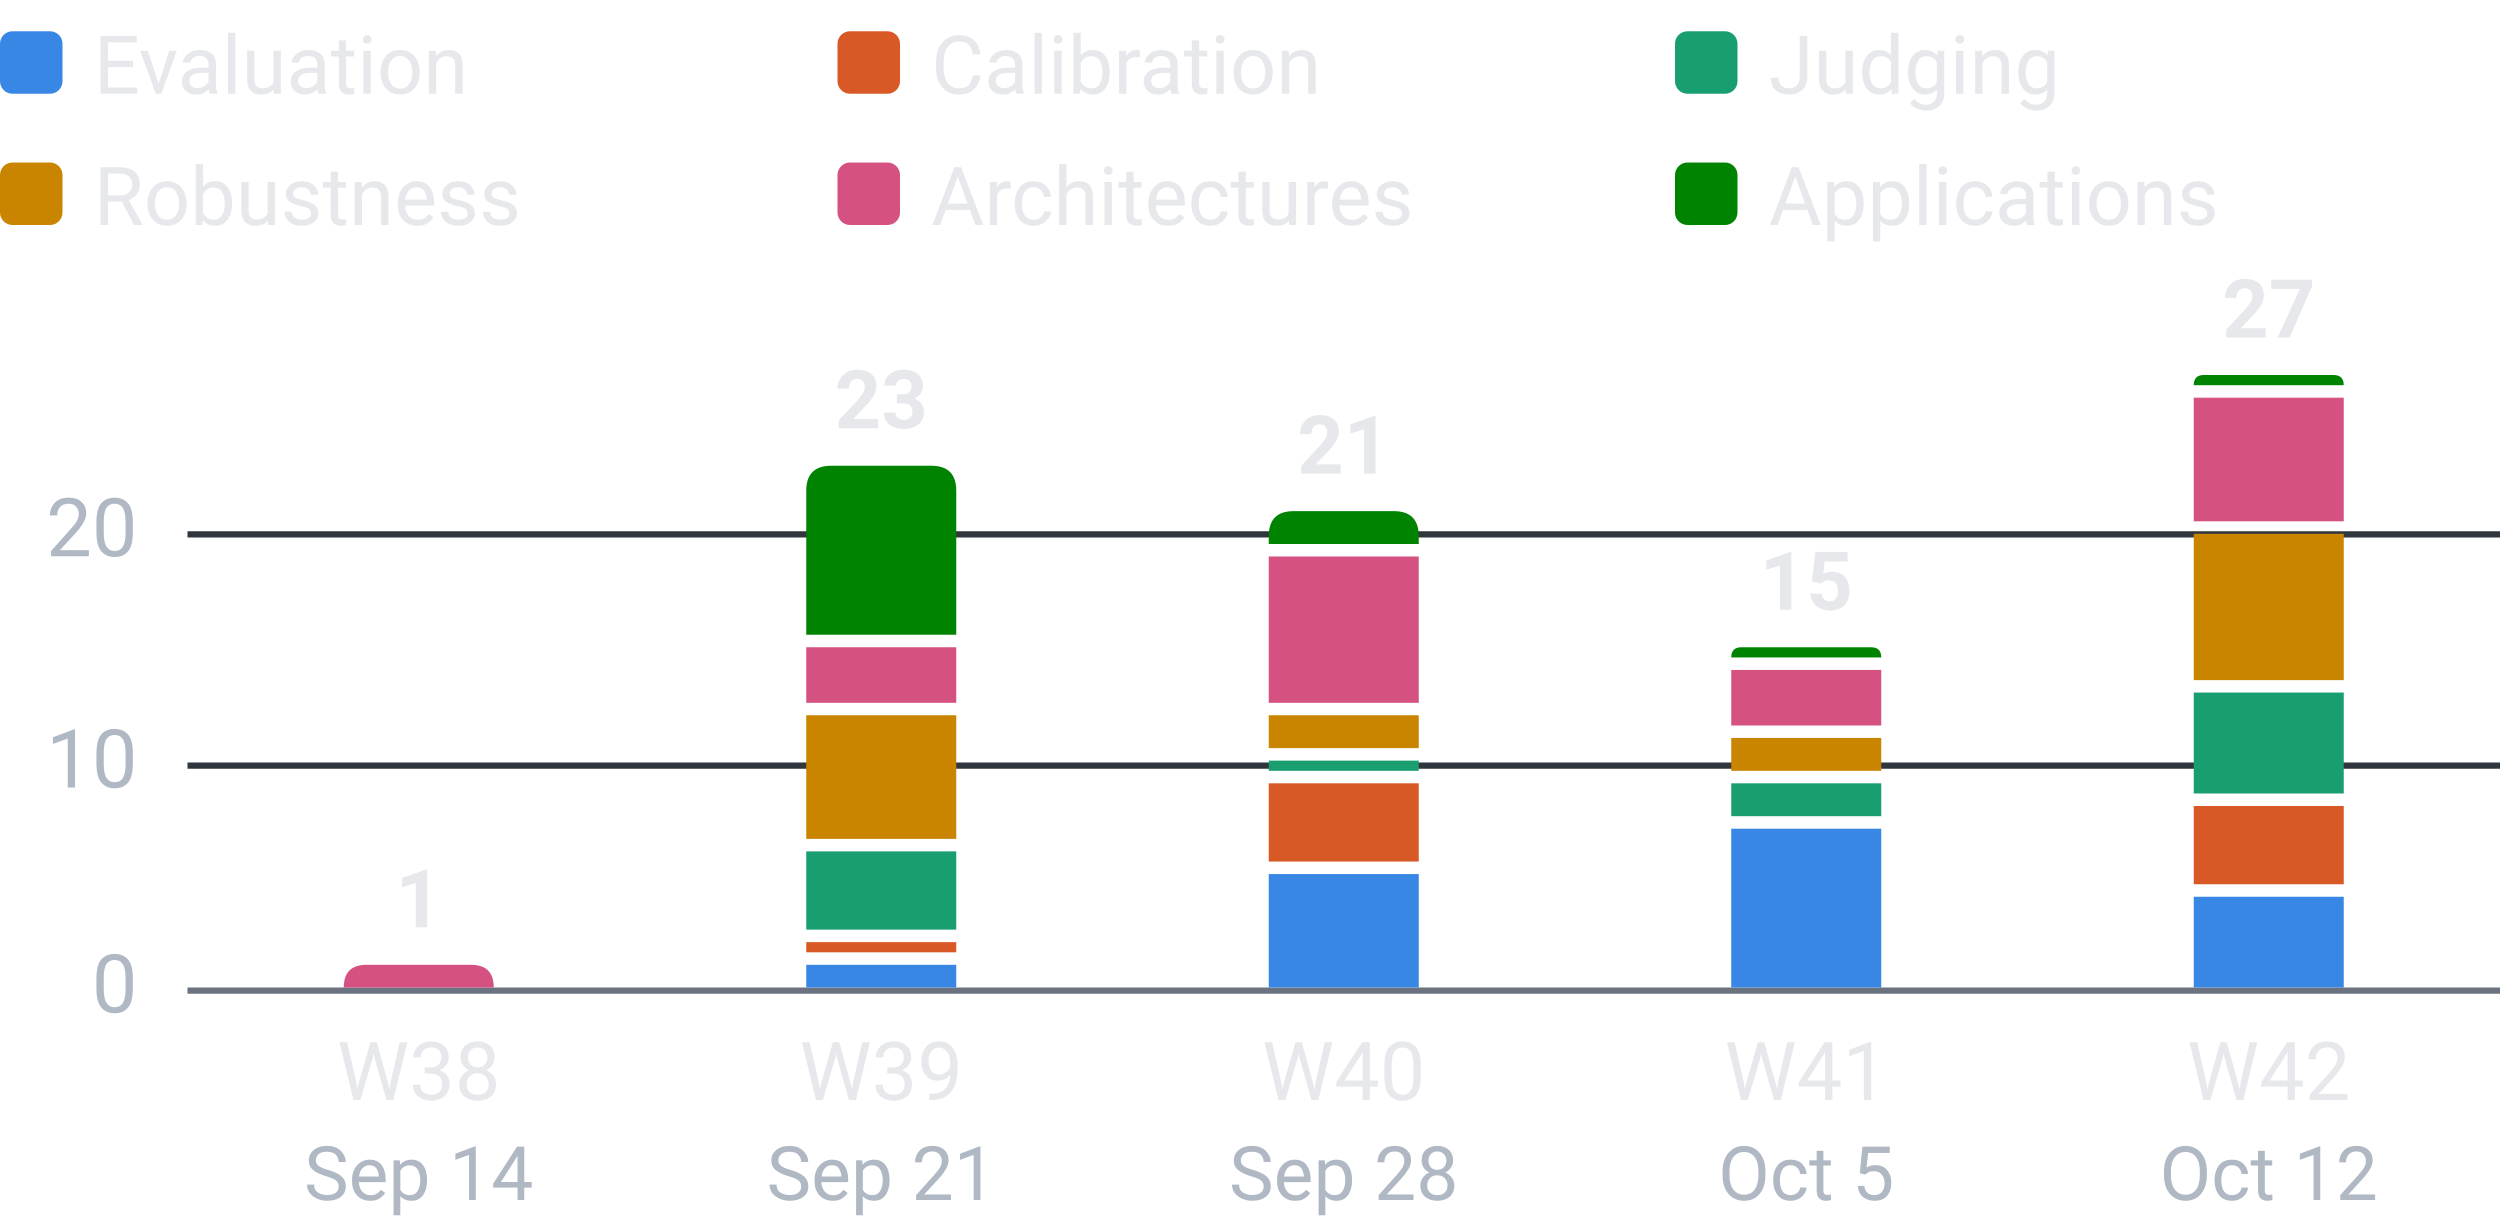
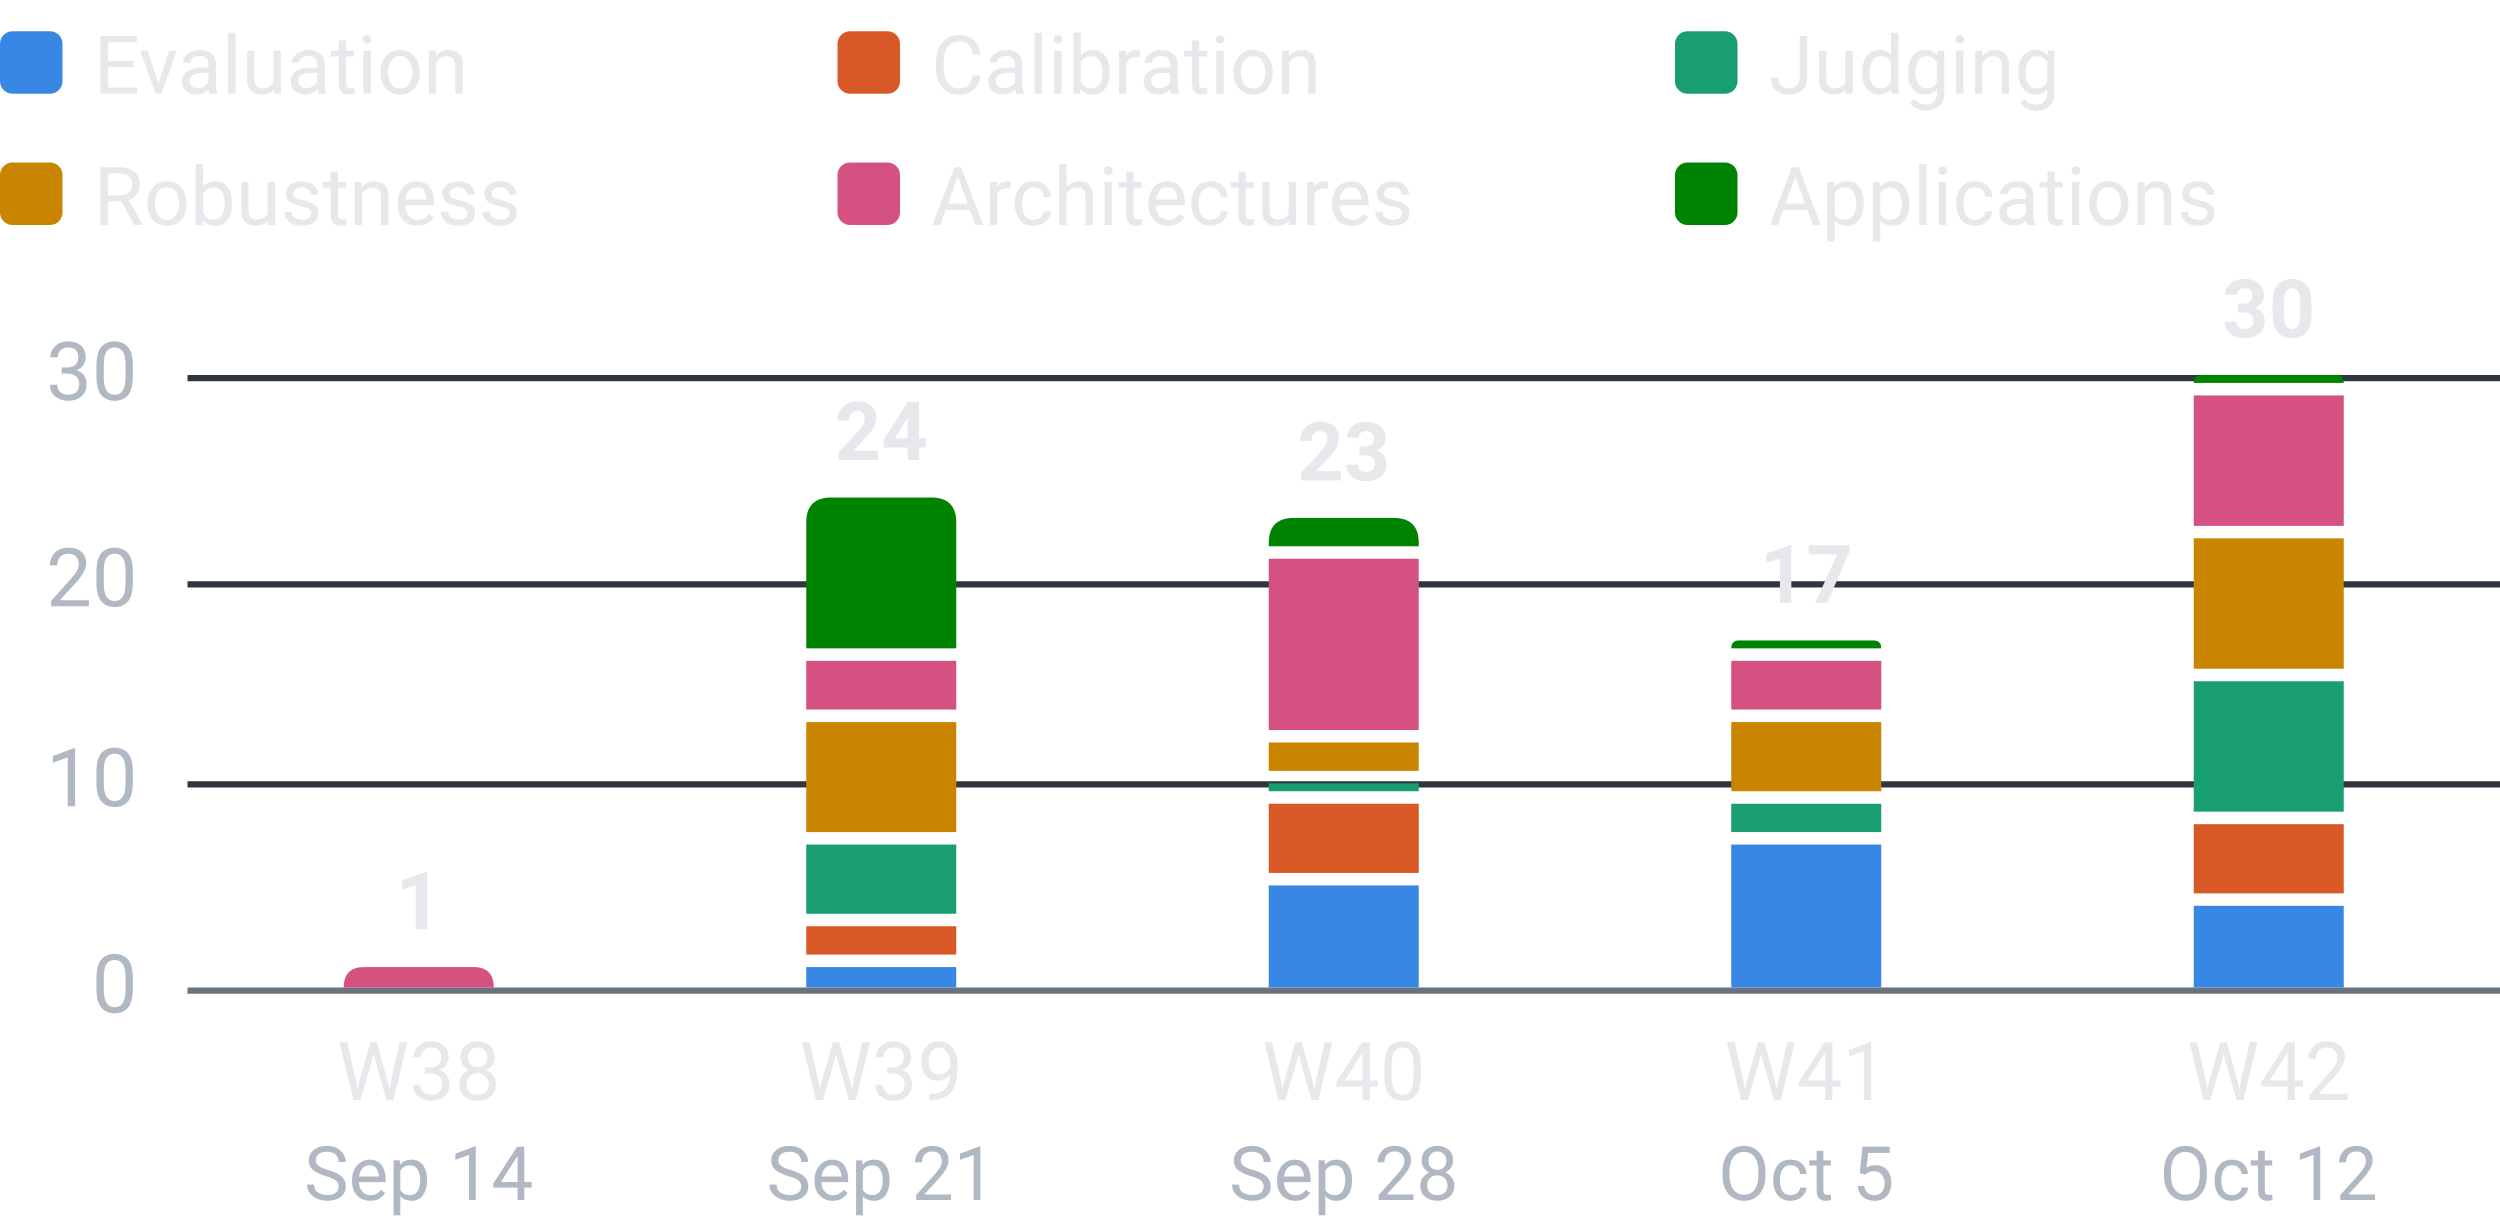
<svg xmlns="http://www.w3.org/2000/svg" viewBox="0 0 400 196" width="400" height="196" role="img" aria-labelledby="chart-title chart-desc" font-family="system-ui, -apple-system, &quot;Segoe UI&quot;, Roboto, &quot;Helvetica Neue&quot;, Arial, &quot;PingFang SC&quot;, &quot;Microsoft YaHei&quot;, sans-serif" font-size="13">
  <rect x="0" y="5" width="10" height="10" rx="2" fill="#3987e5" />
  <text x="15" y="15" fill="#e6e8eb">Evaluation</text>
  <rect x="134" y="5" width="10" height="10" rx="2" fill="#d95926" />
  <text x="149" y="15" fill="#e6e8eb">Calibration</text>
  <rect x="268" y="5" width="10" height="10" rx="2" fill="#199e70" />
  <text x="283" y="15" fill="#e6e8eb">Judging</text>
  <rect x="0" y="26" width="10" height="10" rx="2" fill="#c98500" />
  <text x="15" y="36" fill="#e6e8eb">Robustness</text>
  <rect x="134" y="26" width="10" height="10" rx="2" fill="#d55181" />
  <text x="149" y="36" fill="#e6e8eb">Architectures</text>
  <rect x="268" y="26" width="10" height="10" rx="2" fill="#008300" />
  <text x="283" y="36" fill="#e6e8eb">Applications</text>
  <line x1="30" x2="400" y1="158.5" y2="158.5" stroke="#6b7280" stroke-width="1" />
  <text x="22" y="162" text-anchor="end" fill="#b0b8c4">0</text>
-   <line x1="30" x2="400" y1="122.5" y2="122.5" stroke="#30363d" stroke-width="1" />
-   <text x="22" y="126" text-anchor="end" fill="#b0b8c4">10</text>
-   <line x1="30" x2="400" y1="85.5" y2="85.5" stroke="#30363d" stroke-width="1" />
-   <text x="22" y="89" text-anchor="end" fill="#b0b8c4">20</text>
-   <path d="M55 158V158Q55 154.37 58.63 154.37H75.37Q79 154.37 79 158V158Z" fill="#d55181" />
-   <text x="67" y="148.37" text-anchor="middle" font-weight="600" fill="#e6e8eb">1</text>
+   <line x1="30" x2="400" y1="125.5" y2="125.5" stroke="#30363d" stroke-width="1" />
+   <text x="22" y="129" text-anchor="end" fill="#b0b8c4">10</text>
+   <line x1="30" x2="400" y1="93.5" y2="93.5" stroke="#30363d" stroke-width="1" />
+   <text x="22" y="97" text-anchor="end" fill="#b0b8c4">20</text>
+   <line x1="30" x2="400" y1="60.5" y2="60.5" stroke="#30363d" stroke-width="1" />
+   <text x="22" y="64" text-anchor="end" fill="#b0b8c4">30</text>
+   <path d="M55 158V158Q55 154.73 58.27 154.73H75.73Q79 154.73 79 158V158Z" fill="#d55181" />
+   <text x="67" y="148.73" text-anchor="middle" font-weight="600" fill="#e6e8eb">1</text>
  <text x="67" y="176" text-anchor="middle" fill="#e6e8eb">W38</text>
  <text x="67" y="192" text-anchor="middle" font-size="12" fill="#b0b8c4">Sep 14</text>
-   <rect x="129" y="154.37" width="24" height="3.63" fill="#3987e5" />
-   <rect x="129" y="150.74" width="24" height="1.63" fill="#d95926" />
-   <rect x="129" y="136.22" width="24" height="12.52" fill="#199e70" />
-   <rect x="129" y="114.44" width="24" height="19.78" fill="#c98500" />
-   <rect x="129" y="103.56" width="24" height="8.89" fill="#d55181" />
-   <path d="M129 101.56V78.52Q129 74.52 133 74.52H149Q153 74.52 153 78.52V101.56Z" fill="#008300" />
-   <text x="141" y="68.52" text-anchor="middle" font-weight="600" fill="#e6e8eb">23</text>
+   <rect x="129" y="154.73" width="24" height="3.27" fill="#3987e5" />
+   <rect x="129" y="148.2" width="24" height="4.53" fill="#d95926" />
+   <rect x="129" y="135.13" width="24" height="11.07" fill="#199e70" />
+   <rect x="129" y="115.53" width="24" height="17.6" fill="#c98500" />
+   <rect x="129" y="105.73" width="24" height="7.8" fill="#d55181" />
+   <path d="M129 103.73V83.6Q129 79.6 133 79.6H149Q153 79.6 153 83.6V103.73Z" fill="#008300" />
+   <text x="141" y="73.6" text-anchor="middle" font-weight="600" fill="#e6e8eb">24</text>
  <text x="141" y="176" text-anchor="middle" fill="#e6e8eb">W39</text>
  <text x="141" y="192" text-anchor="middle" font-size="12" fill="#b0b8c4">Sep 21</text>
-   <rect x="203" y="139.85" width="24" height="18.15" fill="#3987e5" />
-   <rect x="203" y="125.33" width="24" height="12.52" fill="#d95926" />
-   <rect x="203" y="121.7" width="24" height="1.63" fill="#199e70" />
-   <rect x="203" y="114.44" width="24" height="5.26" fill="#c98500" />
-   <rect x="203" y="89.04" width="24" height="23.41" fill="#d55181" />
-   <path d="M203 87.04V85.78Q203 81.78 207 81.78H223Q227 81.78 227 85.78V87.04Z" fill="#008300" />
-   <text x="215" y="75.78" text-anchor="middle" font-weight="600" fill="#e6e8eb">21</text>
+   <rect x="203" y="141.67" width="24" height="16.33" fill="#3987e5" />
+   <rect x="203" y="128.6" width="24" height="11.07" fill="#d95926" />
+   <rect x="203" y="125.33" width="24" height="1.27" fill="#199e70" />
+   <rect x="203" y="118.8" width="24" height="4.53" fill="#c98500" />
+   <rect x="203" y="89.4" width="24" height="27.4" fill="#d55181" />
+   <path d="M203 87.4V86.87Q203 82.87 207 82.87H223Q227 82.87 227 86.87V87.4Z" fill="#008300" />
+   <text x="215" y="76.87" text-anchor="middle" font-weight="600" fill="#e6e8eb">23</text>
  <text x="215" y="176" text-anchor="middle" fill="#e6e8eb">W40</text>
  <text x="215" y="192" text-anchor="middle" font-size="12" fill="#b0b8c4">Sep 28</text>
-   <rect x="277" y="132.59" width="24" height="25.41" fill="#3987e5" />
-   <rect x="277" y="125.33" width="24" height="5.26" fill="#199e70" />
-   <rect x="277" y="118.07" width="24" height="5.26" fill="#c98500" />
-   <rect x="277" y="107.19" width="24" height="8.89" fill="#d55181" />
-   <path d="M277 105.19V105.19Q277 103.56 278.63 103.56H299.37Q301 103.56 301 105.19V105.19Z" fill="#008300" />
-   <text x="289" y="97.56" text-anchor="middle" font-weight="600" fill="#e6e8eb">15</text>
+   <rect x="277" y="135.13" width="24" height="22.87" fill="#3987e5" />
+   <rect x="277" y="128.6" width="24" height="4.53" fill="#199e70" />
+   <rect x="277" y="115.53" width="24" height="11.07" fill="#c98500" />
+   <rect x="277" y="105.73" width="24" height="7.8" fill="#d55181" />
+   <path d="M277 103.73V103.73Q277 102.47 278.27 102.47H299.73Q301 102.47 301 103.73V103.73Z" fill="#008300" />
+   <text x="289" y="96.47" text-anchor="middle" font-weight="600" fill="#e6e8eb">17</text>
  <text x="289" y="176" text-anchor="middle" fill="#e6e8eb">W41</text>
  <text x="289" y="192" text-anchor="middle" font-size="12" fill="#b0b8c4">Oct 5</text>
-   <rect x="351" y="143.48" width="24" height="14.52" fill="#3987e5" />
-   <rect x="351" y="128.96" width="24" height="12.52" fill="#d95926" />
-   <rect x="351" y="110.81" width="24" height="16.15" fill="#199e70" />
-   <rect x="351" y="85.41" width="24" height="23.41" fill="#c98500" />
-   <rect x="351" y="63.63" width="24" height="19.78" fill="#d55181" />
-   <path d="M351 61.63V61.63Q351 60 352.63 60H373.37Q375 60 375 61.63V61.63Z" fill="#008300" />
-   <text x="363" y="54" text-anchor="middle" font-weight="600" fill="#e6e8eb">27</text>
+   <rect x="351" y="144.93" width="24" height="13.07" fill="#3987e5" />
+   <rect x="351" y="131.87" width="24" height="11.07" fill="#d95926" />
+   <rect x="351" y="109" width="24" height="20.87" fill="#199e70" />
+   <rect x="351" y="86.13" width="24" height="20.87" fill="#c98500" />
+   <rect x="351" y="63.27" width="24" height="20.87" fill="#d55181" />
+   <path d="M351 61.27V61.27Q351 60 352.27 60H373.73Q375 60 375 61.27V61.27Z" fill="#008300" />
+   <text x="363" y="54" text-anchor="middle" font-weight="600" fill="#e6e8eb">30</text>
  <text x="363" y="176" text-anchor="middle" fill="#e6e8eb">W42</text>
  <text x="363" y="192" text-anchor="middle" font-size="12" fill="#b0b8c4">Oct 12</text>
</svg>
